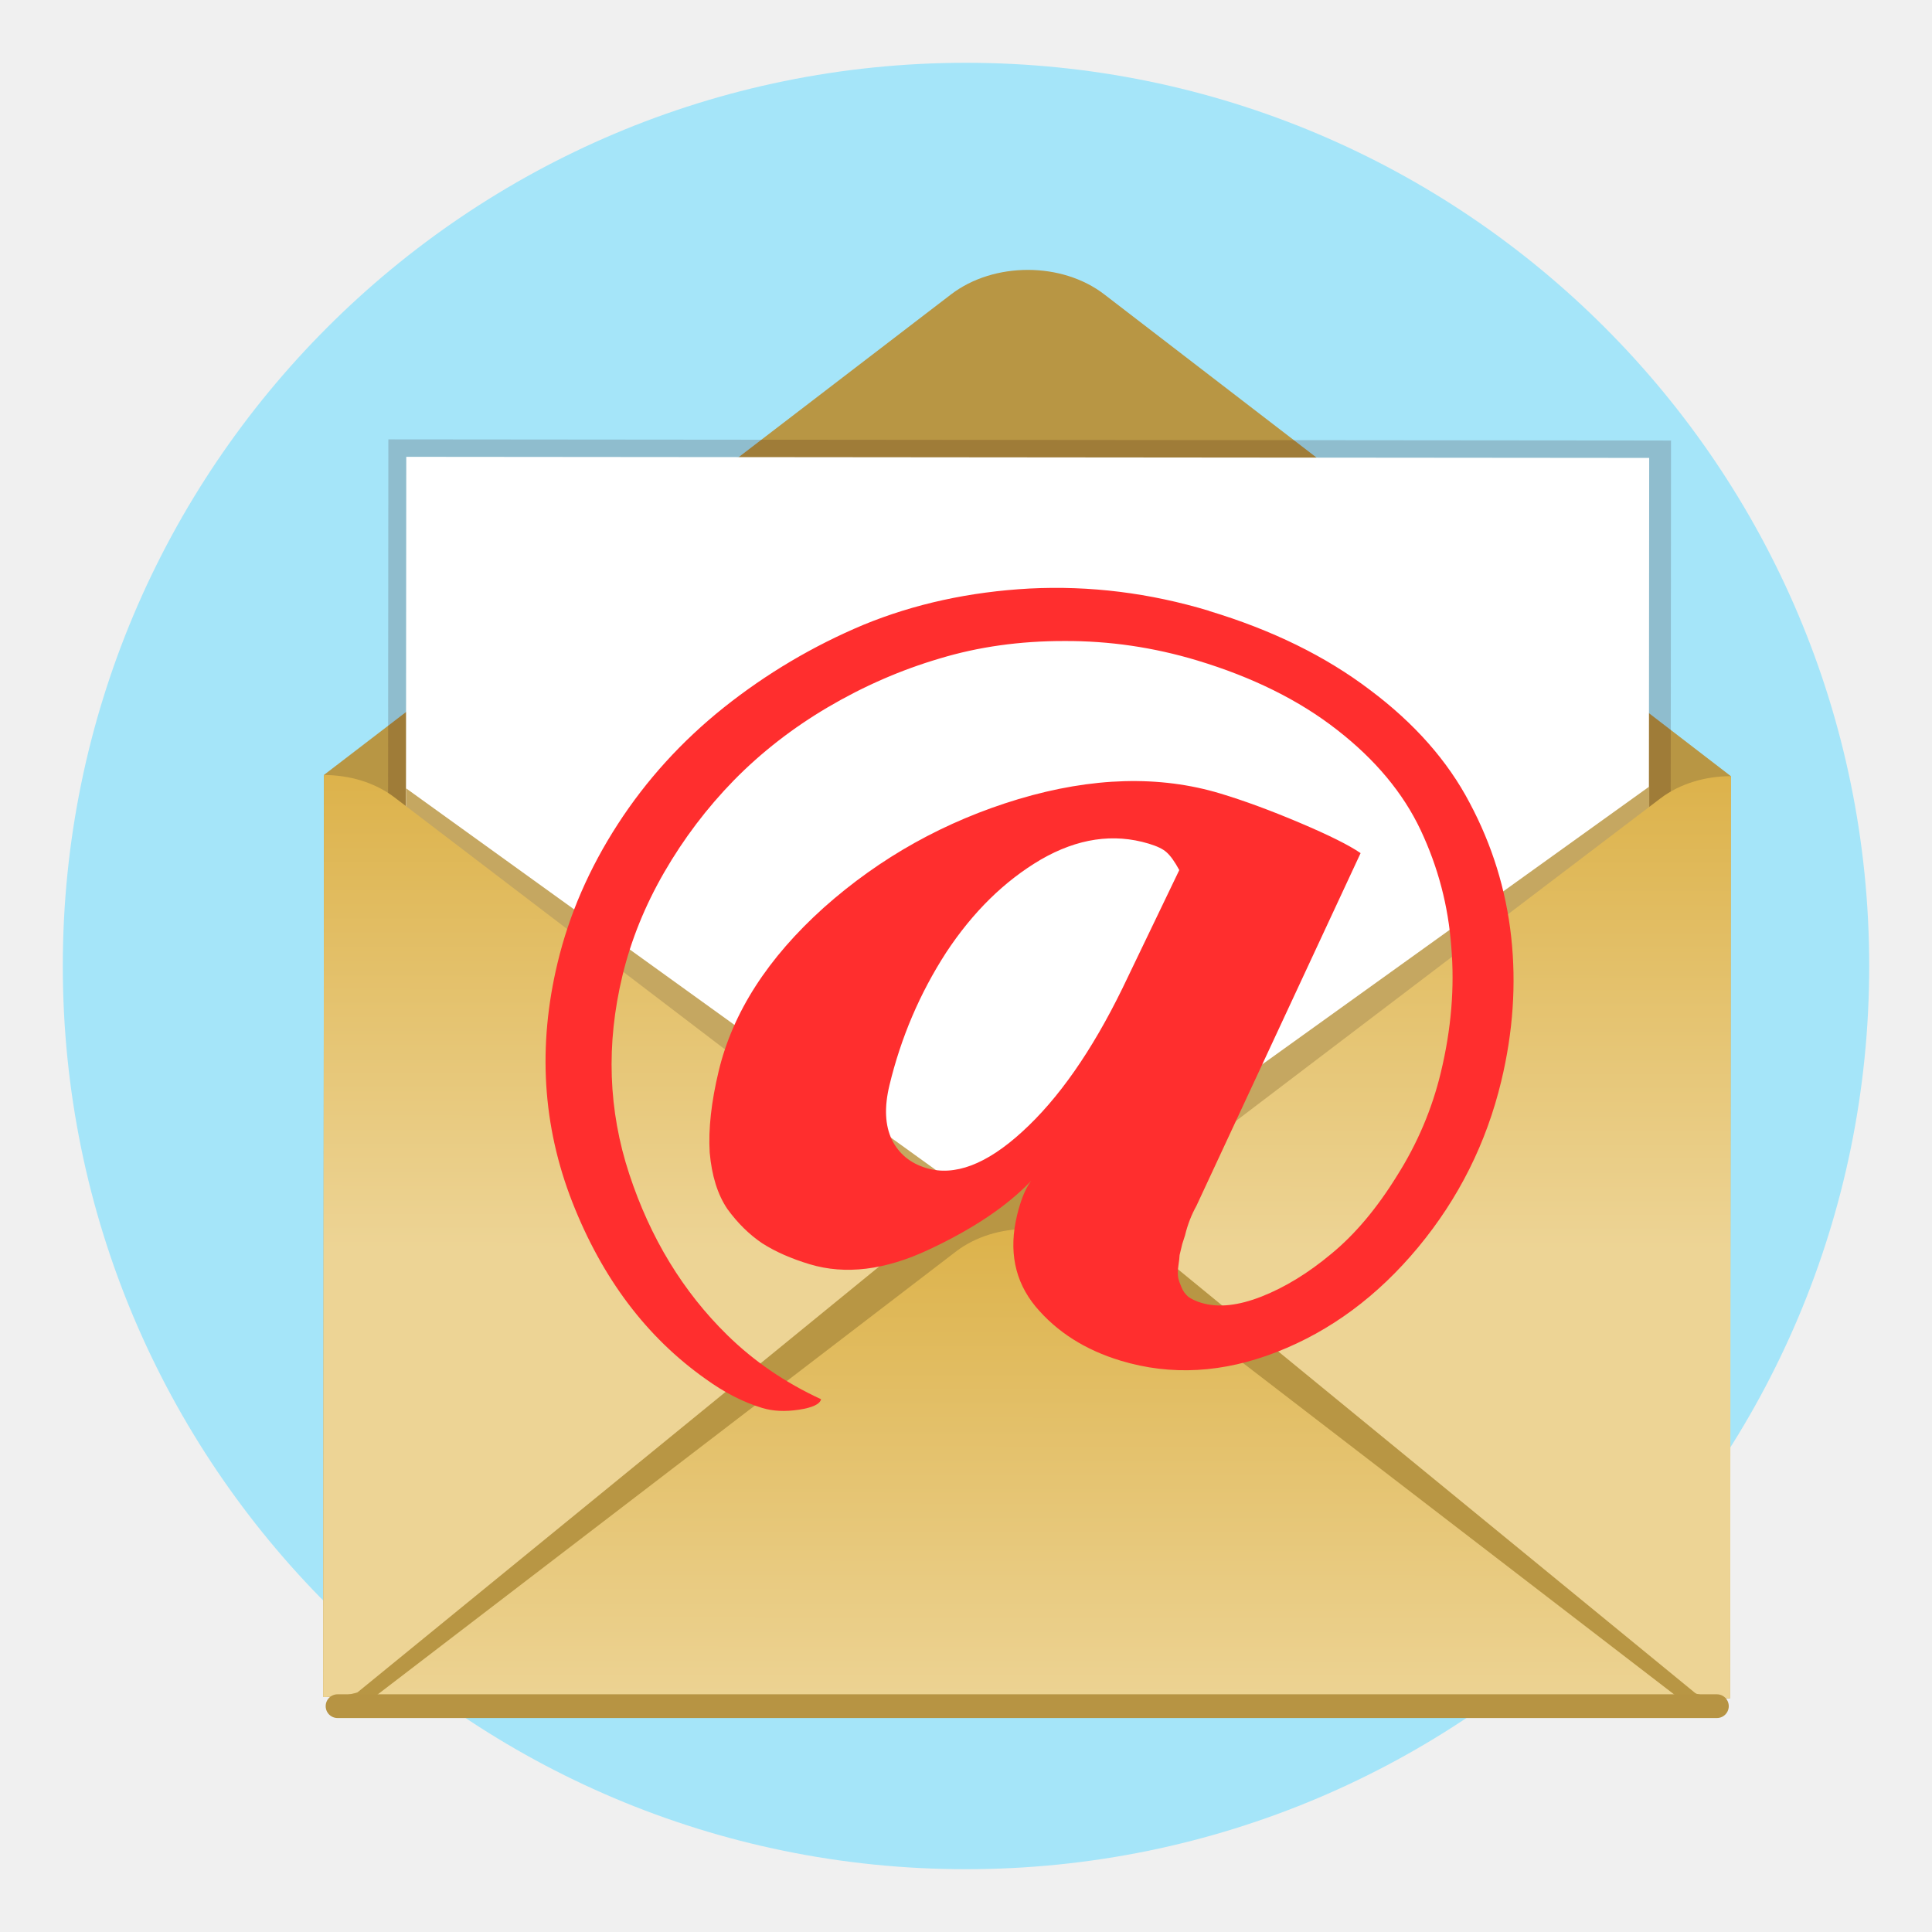
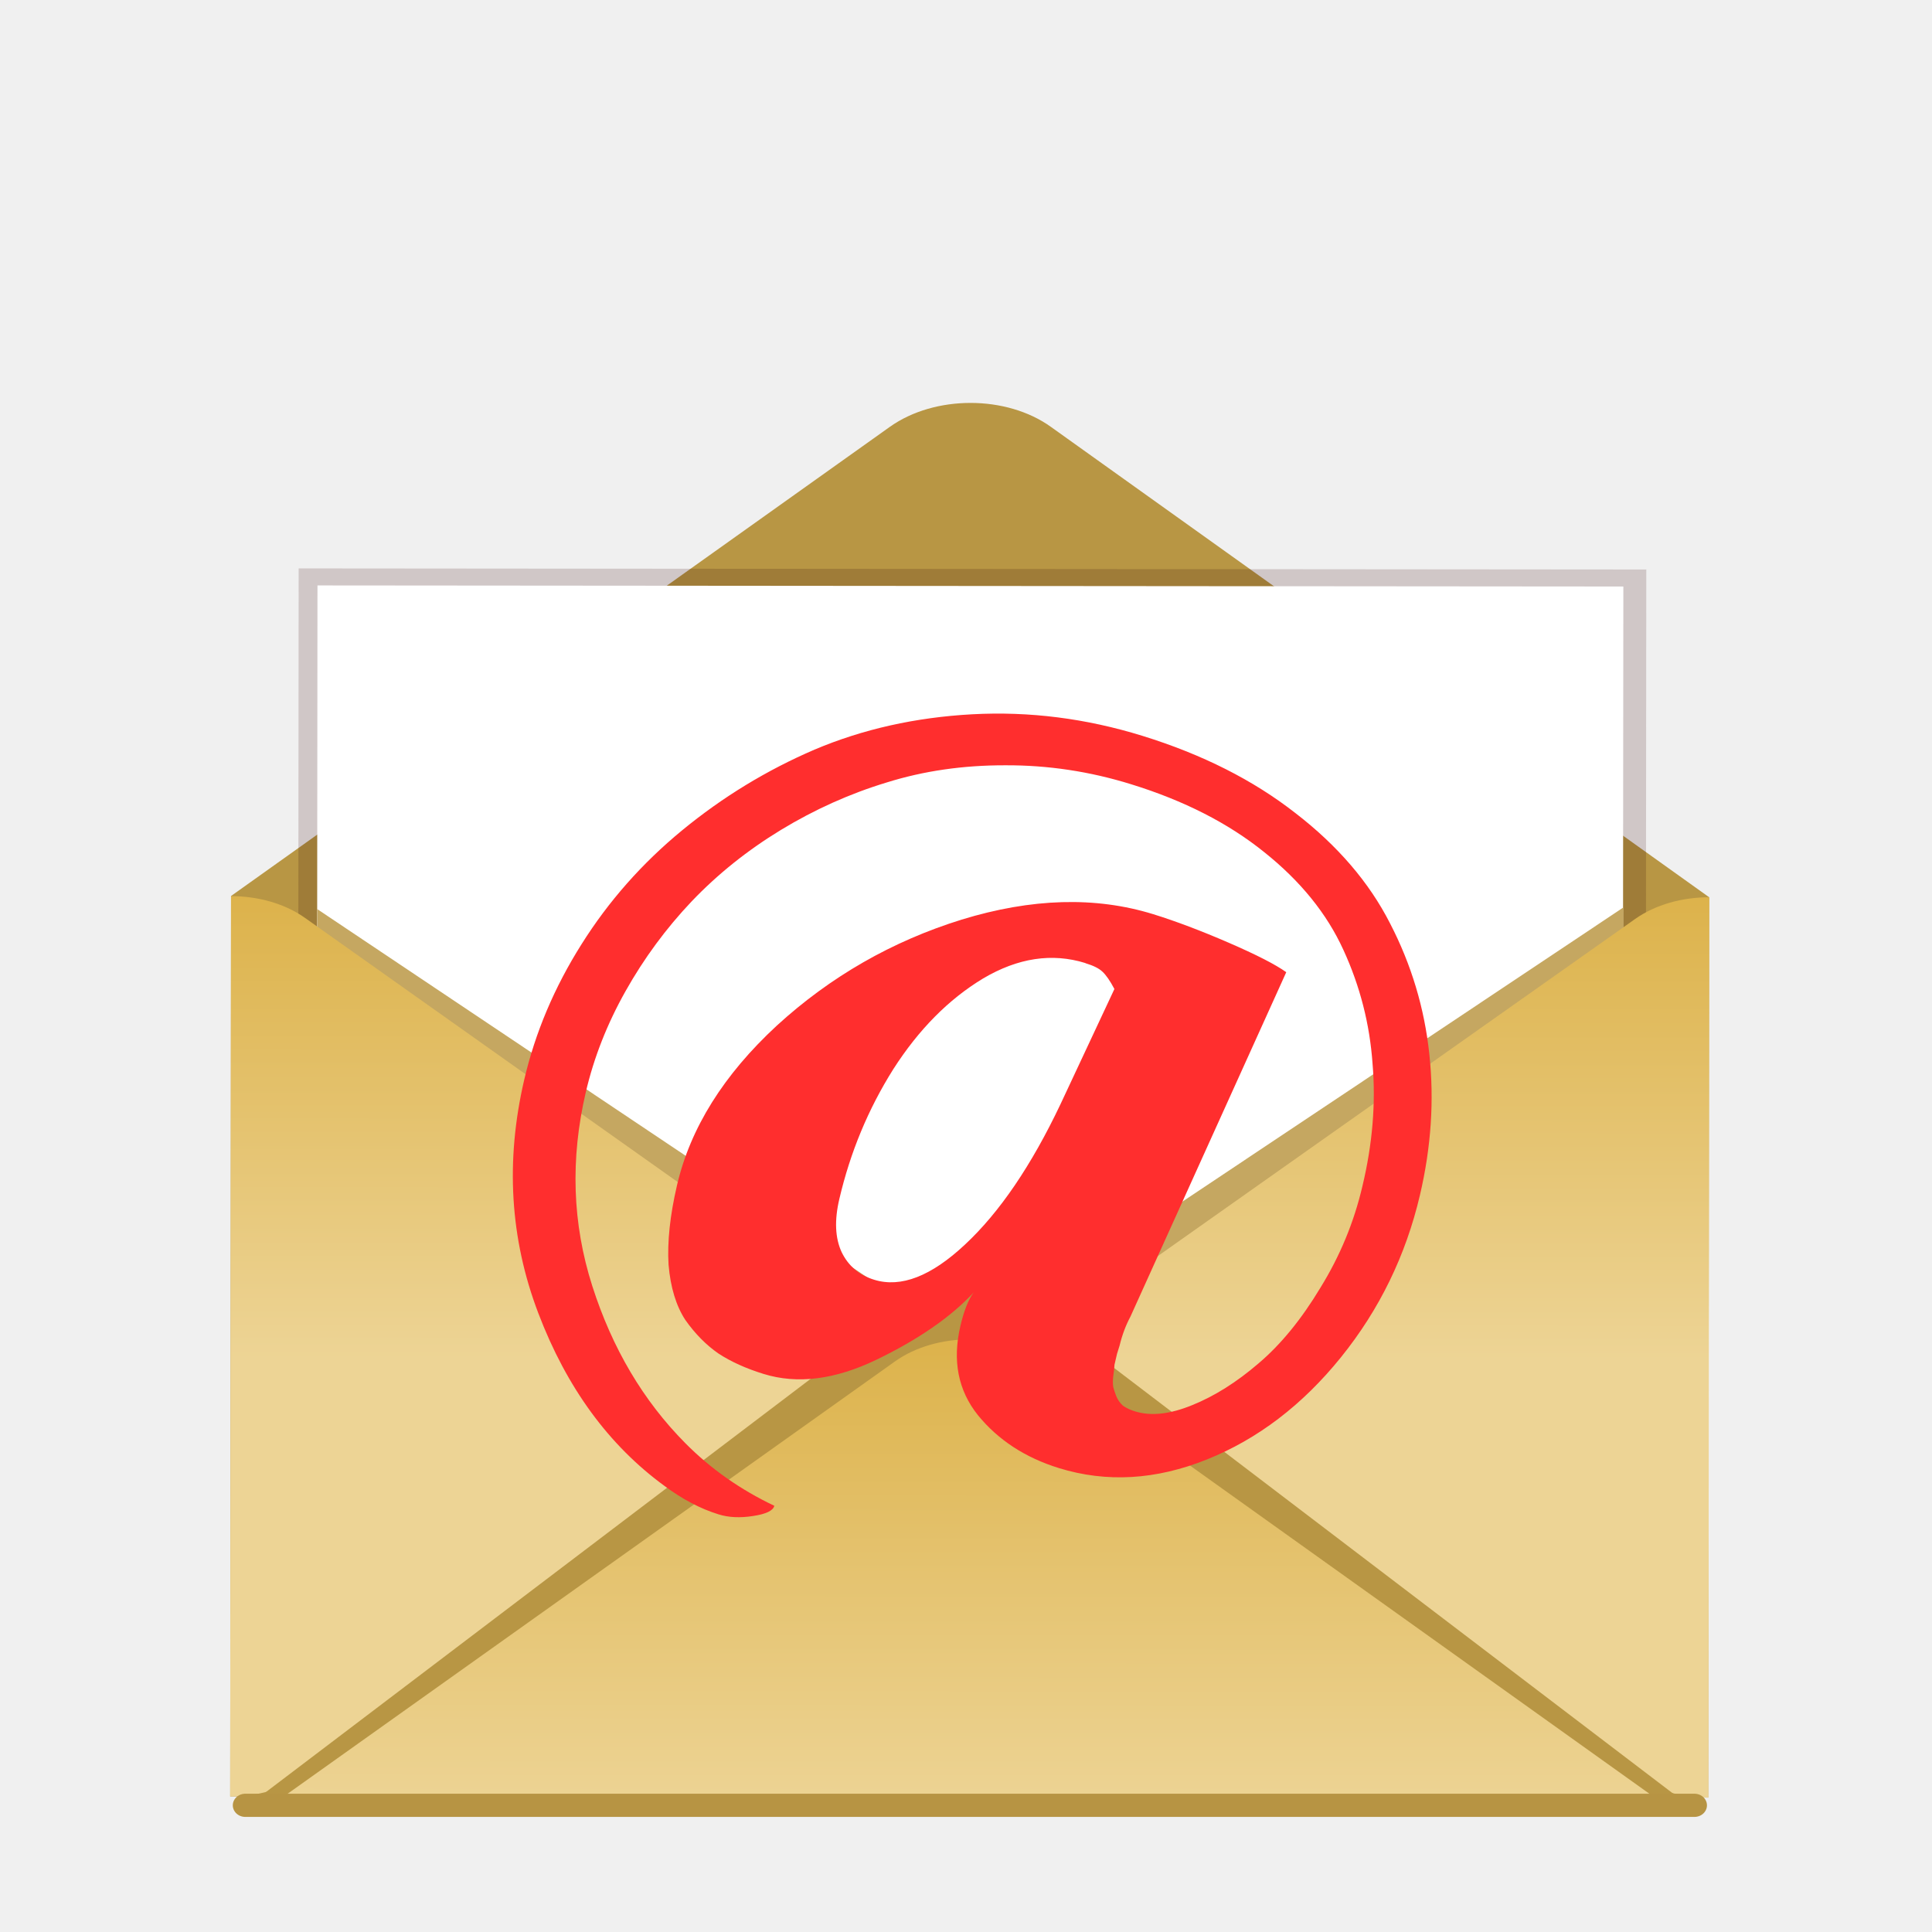
<svg xmlns="http://www.w3.org/2000/svg" xmlns:xlink="http://www.w3.org/1999/xlink" width="100" height="100" viewBox="0 0 26.458 26.458" version="1.1" id="svg2787">
  <defs id="defs2784">
    <linearGradient xlink:href="#linearGradient29522" id="linearGradient31309" gradientUnits="userSpaceOnUse" gradientTransform="matrix(0.7932409,-0.6089079,0.7932409,0.6089079,4.892518,-8.867114)" x1="14.228" y1="-29.19" x2="3.659" y2="-18.62" />
    <linearGradient id="linearGradient29522">
      <stop style="stop-color:#d4a125;stop-opacity:1;" offset="0" id="stop29518" />
      <stop style="stop-color:#edd495;stop-opacity:1;" offset="1" id="stop29520" />
    </linearGradient>
    <linearGradient xlink:href="#linearGradient29522" id="linearGradient31385" gradientUnits="userSpaceOnUse" gradientTransform="matrix(-0.7932409,-0.6089079,-0.7932409,0.6089079,5.107999,-8.867114)" x1="14.228" y1="-29.19" x2="3.659" y2="-18.62" />
    <linearGradient xlink:href="#linearGradient29522" id="linearGradient29605" gradientUnits="userSpaceOnUse" gradientTransform="matrix(0.8001375,-0.6190755,0.8001375,0.6190755,17.50946,-0.3688092)" x1="14.228" y1="-29.19" x2="3.659" y2="-18.62" />
    <linearGradient xlink:href="#linearGradient29522" id="linearGradient43496" gradientUnits="userSpaceOnUse" gradientTransform="matrix(0.7932409,-0.6089079,0.7932409,0.6089079,4.892518,-8.867114)" x1="14.228" y1="-29.19" x2="3.659" y2="-18.62" />
    <linearGradient xlink:href="#linearGradient29522" id="linearGradient43498" gradientUnits="userSpaceOnUse" gradientTransform="matrix(-0.7932409,-0.6089079,-0.7932409,0.6089079,5.107999,-8.867114)" x1="14.228" y1="-29.19" x2="3.659" y2="-18.62" />
    <linearGradient xlink:href="#linearGradient29522" id="linearGradient43500" gradientUnits="userSpaceOnUse" gradientTransform="matrix(0.8001375,-0.6190755,0.8001375,0.6190755,17.50946,-0.3688092)" x1="14.228" y1="-29.19" x2="3.659" y2="-18.62" />
  </defs>
  <g id="layer1">
-     <circle style="fill:#a5e5f9;fill-opacity:1;fill-rule:evenodd;stroke-width:0.265" id="path19668" cx="13.229" cy="13.229" r="12.369" />
+     <circle style="fill:#a5e5f9;fill-opacity:1;fill-rule:evenodd;stroke-width:0.265" id="path19668" cx="-18.521" cy="13.229" r="12.369" />
    <g id="g117847" transform="translate(-85.68201,-18.42902)">
      <path id="rect29651" style="fill:#b89644;fill-opacity:1;fill-rule:evenodd;stroke-width:0.253" d="m -35.605,27.319 c -0.493,-1e-6 -0.985,0.145 -1.362,0.435 l -11.147,8.557 h 0.002 V 52.708 h 25.015 V 36.311 h 0.002 L -34.243,27.754 c -0.377,-0.29 -0.87,-0.435 -1.363,-0.435 z" />
      <rect style="mix-blend-mode:multiply;fill:#ddd3d3;fill-opacity:1;fill-rule:evenodd;stroke-width:0.259" id="rect31549-1" width="22.808" height="19.408" x="-46.973" y="31.063" />
      <rect style="fill:#ffffff;fill-rule:evenodd;stroke-width:0.265" id="rect31549" width="22.101" height="20.893" x="-46.656" y="31.253" />
      <text xml:space="preserve" style="font-style:normal;font-weight:normal;font-size:15.525px;line-height:1.25;font-family:sans-serif;fill:#000000;fill-opacity:1;stroke:none;stroke-width:0.243" x="-31.271" y="52.283" id="text33454" transform="matrix(0.9981024,0.2998089,-0.2238531,0.9346605,0,0)">
        <tspan id="tspan33452" style="font-style:normal;font-variant:normal;font-weight:bold;font-stretch:normal;font-size:15.525px;font-family:Amiri;-inkscape-font-specification:'Amiri Bold';fill:#ff2e2e;fill-opacity:1;stroke-width:0.243" x="-31.271" y="52.283">@</tspan>
      </text>
      <path id="path31562" style="mix-blend-mode:normal;fill:#c5a761;fill-opacity:1;stroke:#000000;stroke-width:0;stroke-linecap:butt;stroke-linejoin:miter;stroke-dasharray:none;stroke-opacity:1" d="m -24.548,36.496 -11.088,7.975 -11.019,-7.925 v 2.948 l 9.954,8.797 h 1.995 l -0.003,-0.05 h 0.208 l 9.953,-8.798 z" />
      <g id="g31560" transform="matrix(1,0,0,0.991651,-40.60526,66.98862)">
        <g id="g31553">
          <path id="rect29033-76-4" style="fill:url(#linearGradient31309);fill-opacity:1;fill-rule:evenodd;stroke-width:0.295" d="m -7.509,-30.936 v 16.535 c 0.453,10e-7 0.906,-0.133 1.253,-0.399 l 10.25,-7.868 -10.25,-7.868 c -0.347,-0.266 -0.8,-0.399 -1.253,-0.399 z" />
          <path id="rect29033-76-4-0" style="fill:url(#linearGradient31385);fill-opacity:1;fill-rule:evenodd;stroke-width:0.295" d="m 17.51,-30.936 v 16.535 c -0.453,10e-7 -0.906,-0.133 -1.253,-0.399 L 6.007,-22.668 16.257,-30.537 c 0.347,-0.266 0.8,-0.399 1.253,-0.399 z" />
        </g>
        <path id="rect29033-76-0" style="fill:#b89644;fill-opacity:1;fill-rule:evenodd;stroke-width:0.319" d="m 5,-23.668 c -0.473,-1e-6 -0.945,0.149 -1.307,0.448 l -10.696,8.82 H 17.003 L 6.307,-23.221 C 5.945,-23.519 5.473,-23.668 5,-23.668 Z" />
        <path id="rect29033-76" style="fill:url(#linearGradient29605);fill-opacity:1;fill-rule:evenodd;stroke-width:0.299" d="m 5,-22.806 c -0.457,-1e-6 -0.913,0.135 -1.264,0.406 l -10.339,8 H 16.603 L 6.264,-22.4 c -0.35,-0.271 -0.807,-0.406 -1.264,-0.406 z" />
      </g>
    </g>
-     <g id="g73378" transform="matrix(1.395301,0,0,1.395301,-2.017679,-6.844401)">
+     <g id="g73378" transform="matrix(1.465982,0,0,1.362397,-3.617775,-4.774105)">
      <g id="g12354" transform="translate(2.473271,-2.25272)">
        <path id="rect29651-2" style="fill:#b89644;fill-opacity:1;fill-rule:evenodd;stroke-width:0.208" d="M 9.061,9.807 C 8.789,9.807 8.518,9.887 8.309,10.046 l -6.157,4.718 h 0.001 l -0.008,9.05 13.807,0.012 0.008,-9.05 0.001,1e-6 -6.149,-4.728 C 9.605,9.888 9.333,9.807 9.061,9.807 Z" />
        <rect style="mix-blend-mode:multiply;fill:#ddd3d3;fill-opacity:1;fill-rule:evenodd;stroke-width:0.217" id="rect31549-1-1" width="12.589" height="11.109" x="2.794" y="11.468" transform="matrix(0.9999996,8.934333e-4,-8.307461e-4,0.9999997,0,0)" />
        <rect style="fill:#ffffff;fill-rule:evenodd;stroke-width:0.221" id="rect31549-4" width="12.199" height="11.863" x="2.97" y="11.639" transform="matrix(0.9999996,8.8622662e-4,-8.3750161e-4,0.9999997,0,0)" />
        <path id="path31562-5" style="mix-blend-mode:normal;fill:#c5a761;fill-opacity:1;stroke:#000000;stroke-width:0;stroke-linecap:butt;stroke-linejoin:miter;stroke-dasharray:none;stroke-opacity:1" d="m 15.16,14.878 -6.124,4.396 -6.078,-4.379 -0.001,1.627 5.49,4.86 1.101,9.2e-4 -0.002,-0.028 0.115,9.8e-5 5.498,-4.851 z" />
        <g id="g31560-9" transform="matrix(0.5519462,4.7551267e-4,-4.715426e-4,0.547338,6.282559,31.70014)" style="stroke-width:1.49">
          <g id="g31553-2" style="stroke-width:1.49">
            <path id="rect29033-76-4-3" style="fill:url(#linearGradient43496);fill-opacity:1;fill-rule:evenodd;stroke-width:0.439" d="m -7.509,-30.936 v 16.535 c 0.453,10e-7 0.906,-0.133 1.253,-0.399 l 10.25,-7.868 -10.25,-7.868 c -0.347,-0.266 -0.8,-0.399 -1.253,-0.399 z" />
            <path id="rect29033-76-4-0-6" style="fill:url(#linearGradient43498);fill-opacity:1;fill-rule:evenodd;stroke-width:0.439" d="m 17.51,-30.936 v 16.535 c -0.453,10e-7 -0.906,-0.133 -1.253,-0.399 L 6.007,-22.668 16.257,-30.537 c 0.347,-0.266 0.8,-0.399 1.253,-0.399 z" />
          </g>
          <path id="rect29033-76-0-7" style="fill:#b89644;fill-opacity:1;fill-rule:evenodd;stroke-width:0.475" d="m 5,-23.668 c -0.473,-1e-6 -0.945,0.149 -1.307,0.448 l -10.696,8.82 H 17.003 L 6.307,-23.221 C 5.945,-23.519 5.473,-23.668 5,-23.668 Z" />
          <path id="rect29033-76-47" style="fill:url(#linearGradient43500);fill-opacity:1;fill-rule:evenodd;stroke-width:0.445" d="m 5,-22.806 c -0.457,-1e-6 -0.913,0.135 -1.264,0.406 l -10.339,8 H 16.603 L 6.264,-22.4 c -0.35,-0.271 -0.807,-0.406 -1.264,-0.406 z" />
        </g>
        <g aria-label="@" transform="matrix(1.274256,0.3839567,-0.2868906,1.193323,-7.24316,-1.330588)" id="text33454-1" style="font-size:10.423px;line-height:1.25;stroke-width:0.243">
-           <path d="m 15.78,7.061 q 0.728,0 1.293,0.234 0.565,0.229 0.911,0.636 0.351,0.407 0.529,0.931 0.178,0.524 0.178,1.13 0,0.763 -0.31,1.466 -0.31,0.702 -0.835,1.13 -0.524,0.427 -1.104,0.427 -0.412,0 -0.707,-0.219 -0.29,-0.219 -0.29,-0.657 0,-0.188 0.041,-0.295 -0.193,0.372 -0.616,0.763 -0.417,0.387 -0.83,0.387 -0.214,0 -0.377,-0.051 -0.163,-0.056 -0.31,-0.183 -0.142,-0.132 -0.224,-0.392 -0.076,-0.265 -0.076,-0.646 0,-0.723 0.473,-1.496 0.478,-0.774 1.211,-1.282 0.738,-0.509 1.44,-0.509 0.275,0 0.621,0.041 0.346,0.041 0.489,0.092 l -0.57,3.084 q -0.031,0.122 -0.031,0.254 0,0.01 -0.005,0.071 0,0.061 0,0.092 0.005,0.025 0.01,0.087 0.005,0.056 0.02,0.092 0.015,0.031 0.041,0.066 0.025,0.036 0.066,0.056 0.046,0.015 0.102,0.015 0.193,0 0.422,-0.188 0.229,-0.188 0.427,-0.489 0.204,-0.305 0.336,-0.748 0.137,-0.443 0.137,-0.896 0,-0.534 -0.142,-0.987 Q 17.963,8.619 17.678,8.252 17.393,7.886 16.905,7.677 16.421,7.468 15.78,7.468 q -0.504,0 -0.987,0.158 -0.478,0.153 -0.865,0.422 -0.387,0.265 -0.718,0.631 -0.326,0.361 -0.55,0.779 -0.219,0.412 -0.341,0.865 -0.122,0.453 -0.122,0.891 0,0.845 0.392,1.506 0.392,0.662 0.982,1.008 0.356,0.209 0.784,0.275 0,0.061 -0.142,0.132 -0.142,0.071 -0.265,0.071 -0.219,0 -0.458,-0.092 -0.743,-0.275 -1.262,-1.048 -0.519,-0.774 -0.519,-1.802 0,-0.595 0.193,-1.201 0.193,-0.606 0.56,-1.14 0.372,-0.539 0.86,-0.957 0.494,-0.417 1.13,-0.662 0.641,-0.244 1.328,-0.244 z m -0.031,1.924 q -0.407,0 -0.748,0.372 -0.336,0.372 -0.519,0.931 -0.178,0.56 -0.178,1.15 0,0.27 0.112,0.412 0.112,0.137 0.295,0.137 0.326,0 0.626,-0.499 0.305,-0.504 0.473,-1.333 L 16.014,9.117 q -0.071,-0.081 -0.122,-0.107 -0.046,-0.025 -0.142,-0.025 z" style="font-weight:bold;font-family:Amiri;-inkscape-font-specification:'Amiri Bold';fill:#ff2e2e" id="path9406" />
+           <path d="m 15.655,7.101 q 0.662,0.021 1.181,0.27 0.519,0.244 0.842,0.658 0.328,0.415 0.5,0.941 0.173,0.526 0.185,1.128 0.015,0.758 -0.253,1.447 -0.268,0.689 -0.736,1.098 -0.468,0.409 -0.996,0.393 -0.375,-0.012 -0.648,-0.238 -0.268,-0.226 -0.277,-0.661 -0.004,-0.187 0.031,-0.292 -0.168,0.363 -0.545,0.741 -0.372,0.372 -0.747,0.36 -0.194,-0.006 -0.344,-0.061 -0.149,-0.06 -0.286,-0.191 -0.132,-0.136 -0.212,-0.396 -0.075,-0.265 -0.083,-0.644 -0.015,-0.718 0.4,-1.473 0.42,-0.755 1.076,-1.239 0.661,-0.484 1.3,-0.464 0.25,0.008 0.566,0.058 0.316,0.05 0.446,0.105 l -0.456,3.047 q -0.025,0.12 -0.023,0.252 2.06e-4,0.01 -0.003,0.071 0.001,0.061 0.002,0.091 0.005,0.025 0.011,0.086 0.006,0.056 0.02,0.092 0.015,0.031 0.038,0.067 0.024,0.036 0.061,0.058 0.042,0.017 0.093,0.018 0.176,0.006 0.38,-0.175 0.205,-0.18 0.379,-0.473 0.179,-0.297 0.29,-0.733 0.116,-0.436 0.107,-0.886 Q 17.946,9.625 17.807,9.171 17.673,8.712 17.406,8.34 17.14,7.967 16.691,7.746 16.247,7.524 15.663,7.506 q -0.458,-0.015 -0.895,0.128 -0.432,0.138 -0.779,0.395 -0.347,0.252 -0.64,0.606 -0.289,0.35 -0.484,0.758 -0.191,0.403 -0.293,0.85 -0.102,0.446 -0.093,0.881 0.017,0.839 0.387,1.508 0.37,0.669 0.914,1.03 0.328,0.218 0.719,0.296 0.001,0.061 -0.127,0.127 -0.128,0.067 -0.239,0.063 -0.199,-0.006 -0.419,-0.104 Q 13.033,13.748 12.545,12.964 12.057,12.181 12.036,11.16 12.024,10.568 12.188,9.972 12.351,9.376 12.674,8.856 13.001,8.33 13.437,7.93 13.878,7.53 14.452,7.306 15.03,7.081 15.655,7.101 Z m 0.011,1.91 q -0.37,-0.012 -0.673,0.347 -0.298,0.359 -0.453,0.91 -0.151,0.551 -0.139,1.137 0.005,0.268 0.11,0.413 0.105,0.14 0.271,0.145 0.296,0.009 0.559,-0.477 0.268,-0.492 0.404,-1.311 L 15.91,9.151 Q 15.843,9.068 15.797,9.041 15.754,9.014 15.666,9.012 Z" style="font-weight:bold;font-family:Amiri;-inkscape-font-specification:'Amiri Bold';fill:#ff2e2e;stroke-width:0.231" id="path9406" />
        </g>
      </g>
      <path style="fill:#dffa7f;fill-opacity:1;stroke:#b79443;stroke-width:0.233;stroke-linecap:round;stroke-linejoin:round;stroke-miterlimit:8;stroke-dasharray:none;stroke-opacity:1;paint-order:fill markers stroke;stop-color:#000000" d="M 18.297,21.651 H 4.759" id="path44300-0" />
    </g>
    <text xml:space="preserve" style="font-weight:bold;font-size:6.35px;line-height:1.3;font-family:Consolas;-inkscape-font-specification:'Consolas Bold';text-align:center;text-anchor:middle;fill:#fe005b;fill-opacity:0.593;stroke:#7c7777;stroke-width:0;stroke-linejoin:round;stroke-miterlimit:8;paint-order:fill markers stroke;stop-color:#000000" x="13.339" y="33.03" id="text97103">
      <tspan id="tspan97101" style="stroke-width:0" x="13.339" y="33.03">Mini</tspan>
    </text>
  </g>
</svg>
